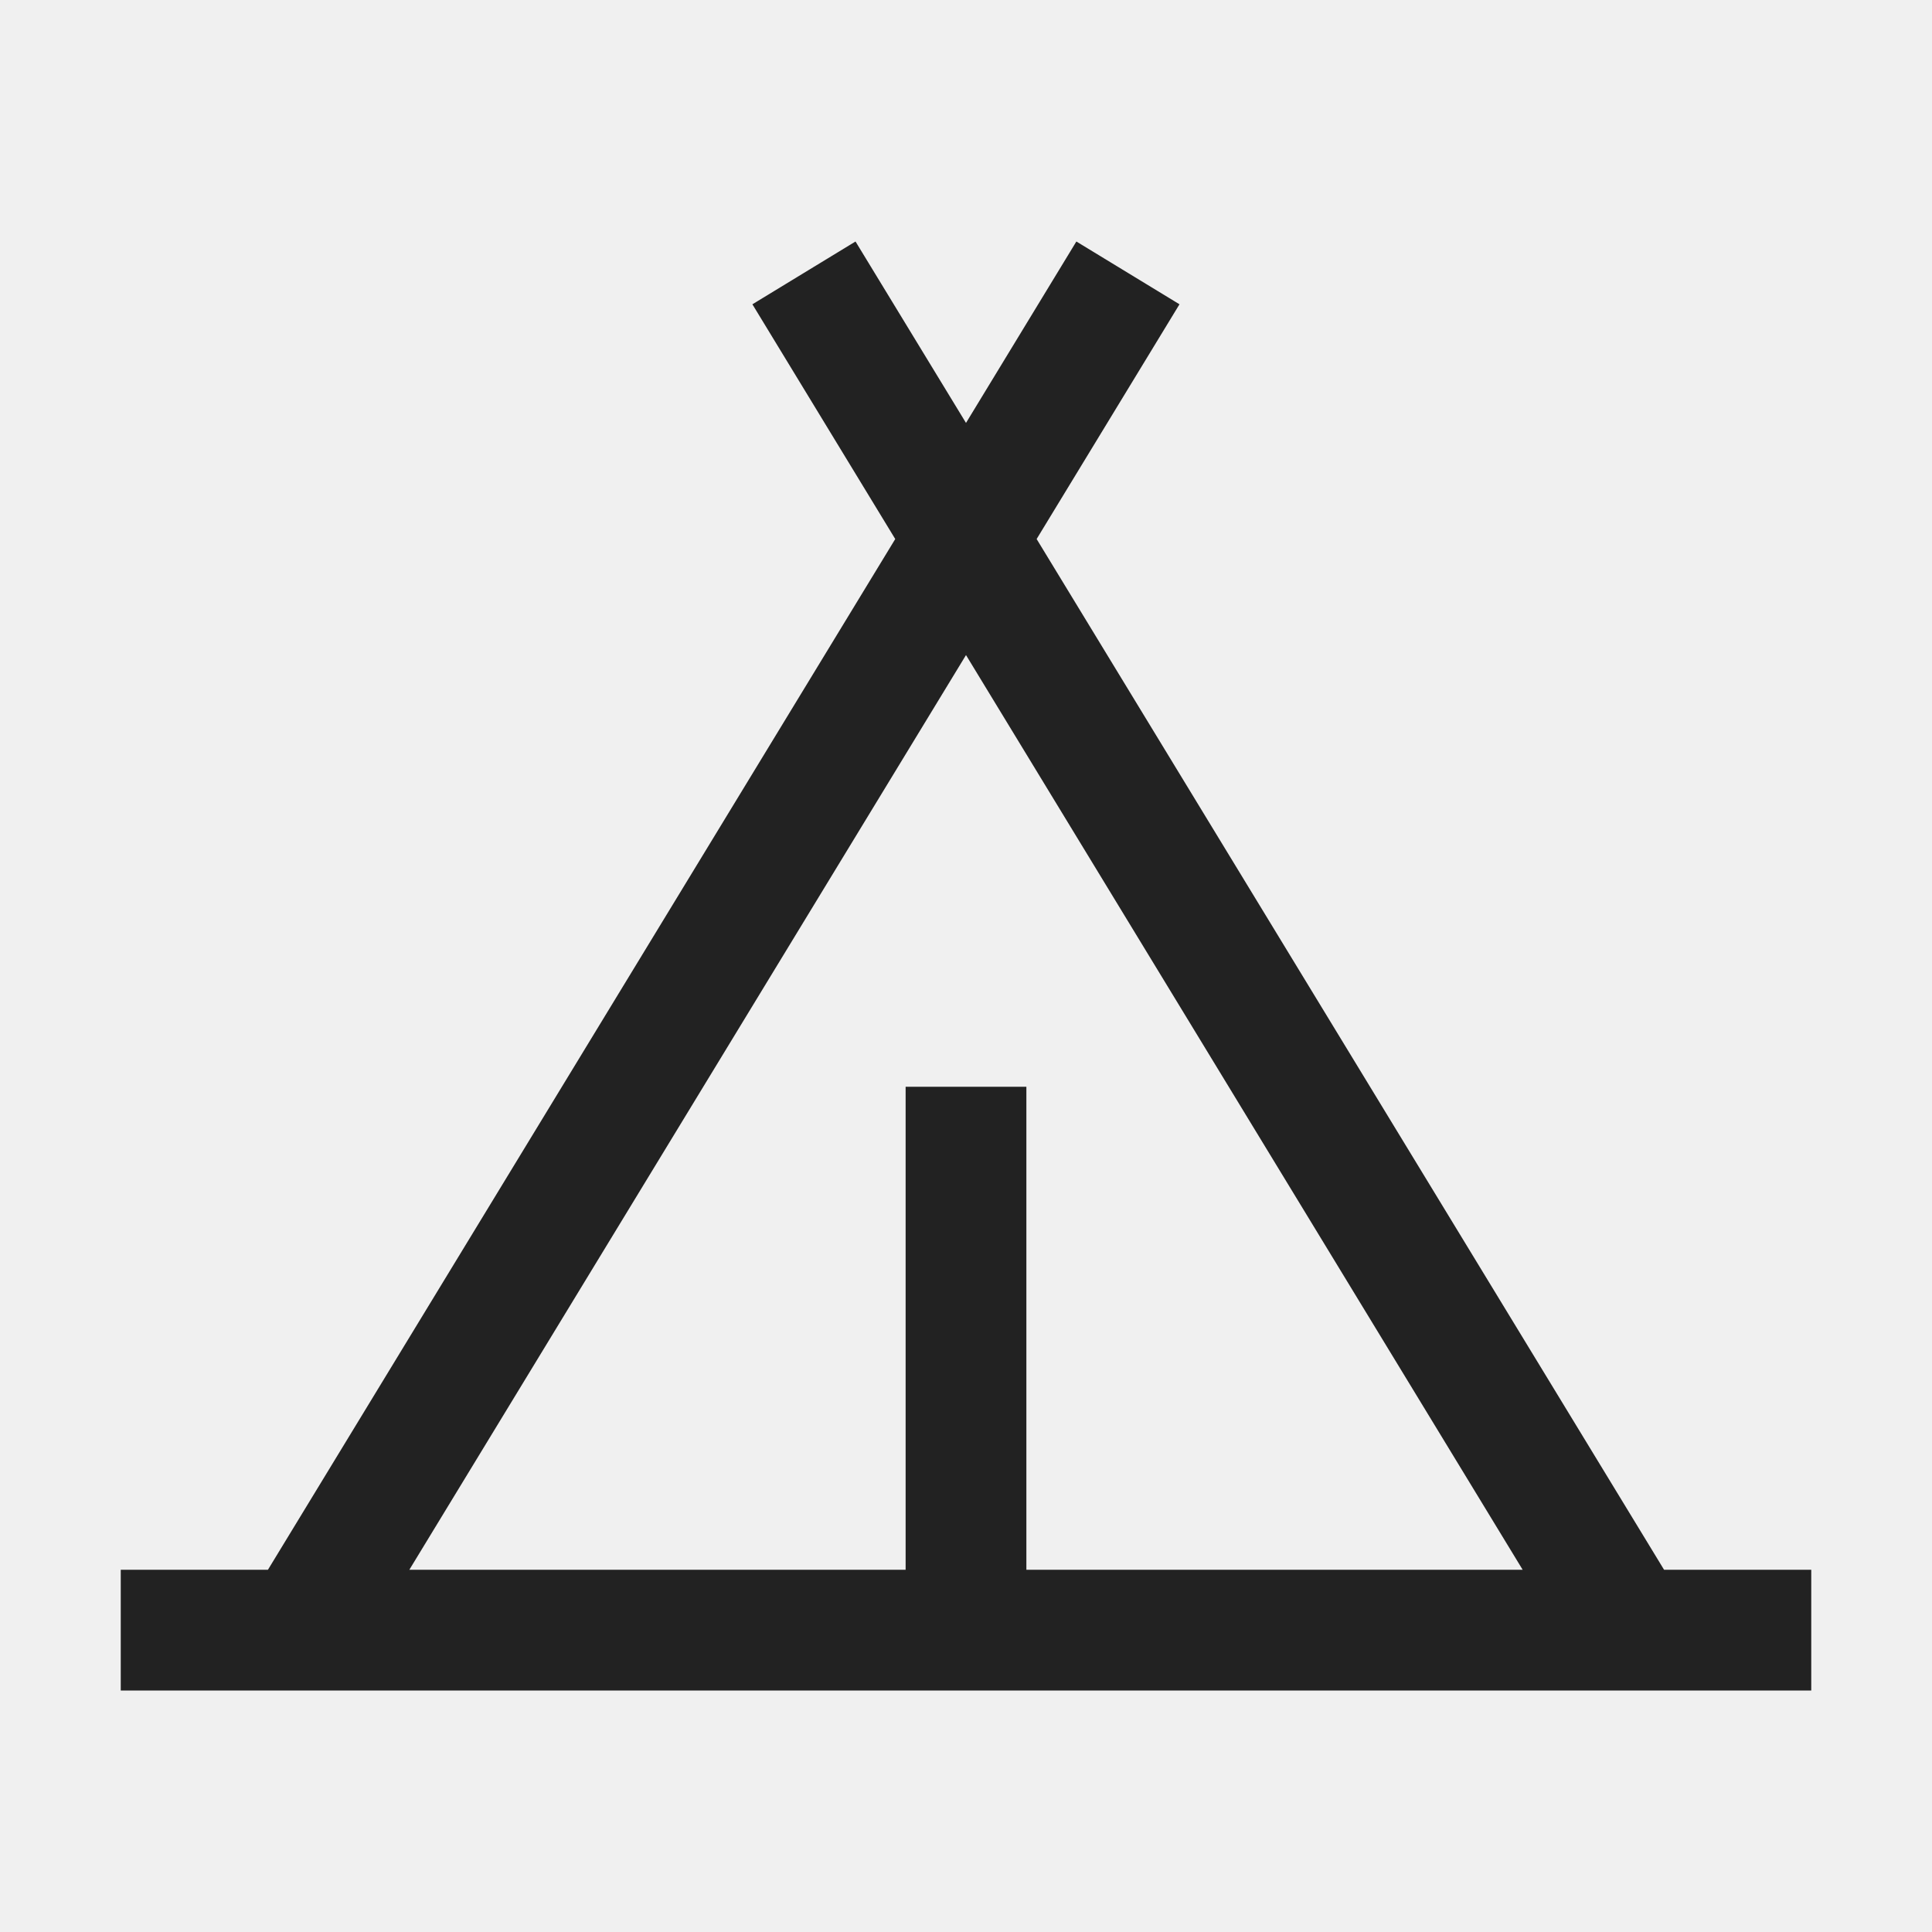
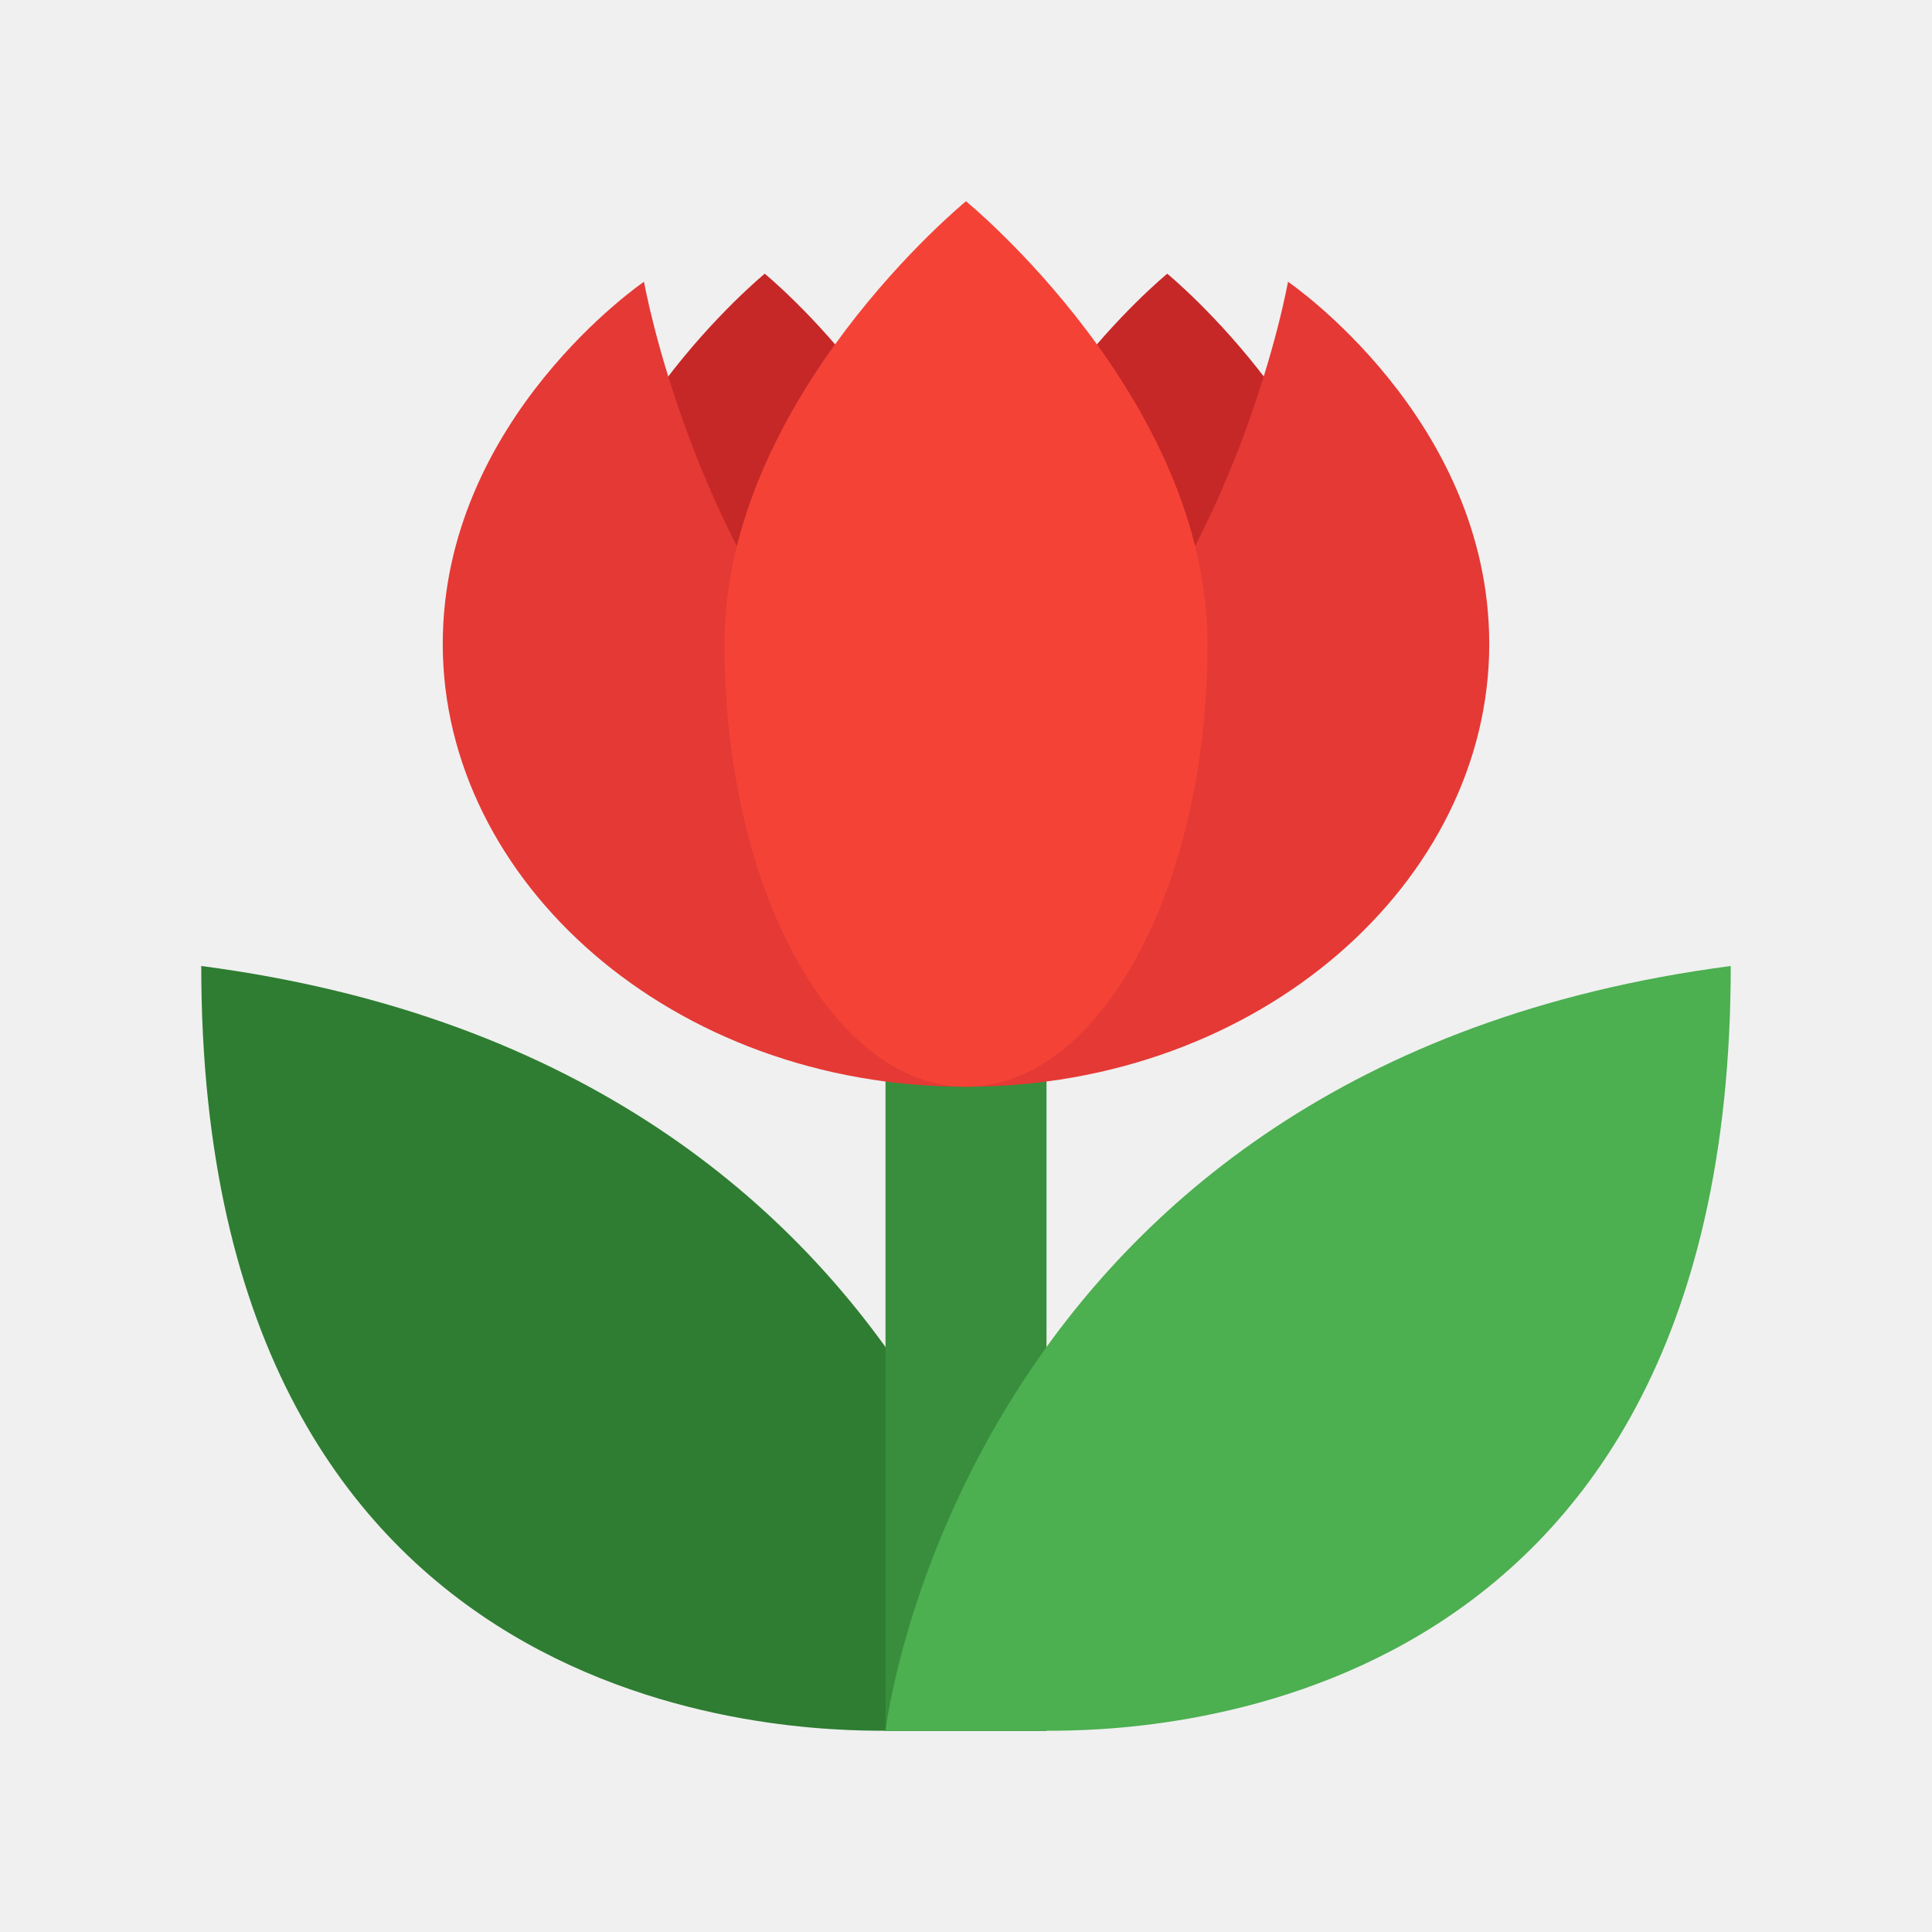
- <svg xmlns="http://www.w3.org/2000/svg" viewBox="0 0 32 32">
-   <style>
-     path { fill: #222; }
-     @media (prefers-color-scheme: dark) {
-       path { fill: #ffffff; }
-     }
-   </style>
-   <path d="M27.562 26L17.17 8.928l2.366-3.888L17.828 4L16 7.005L14.17 4l-1.708 1.04l2.366 3.888L4.438 26H2v2h28v-2zM16 10.85L25.22 26H17v-8h-2v8H6.78z" />
+ <svg xmlns="http://www.w3.org/2000/svg" aria-hidden="true" role="img" width="1em" height="1em" preserveAspectRatio="xMidYMid meet" viewBox="0 0 48 48">
+   <path fill="#2E7D32" d="M5 24c0 18.9 14.8 19 17 19h4S24.1 26.5 5 24z" />
+   <path fill="#388E3C" d="M22 26h4v17h-4z" />
+   <path fill="#C62828" d="M34 16c0 5.1-5.2 8.2-8 8.2s-2-3.1-2-8.2s5-9.2 5-9.2s5 4.1 5 9.2z" />
+   <path fill="#C62828" d="M14 16c0 5.1 5.2 8.2 8 8.2s2-3.1 2-8.2s-5-9.2-5-9.2s-5 4.1-5 9.2z" />
+   <path fill="#E53935" d="M24 27c-2.2-1.6-1.9-4.5 2.4-8.8C30.8 13.8 32 7 32 7s5 3.4 5 9c0 5.9-5.7 11-13 11z" />
+   <path fill="#E53935" d="M24 27c2.2-1.6 1.9-4.5-2.4-8.8C17.2 13.8 16 7 16 7s-5 3.4-5 9c0 5.9 5.7 11 13 11z" />
+   <path fill="#F44336" d="M30 16c0 6.1-2.7 11-6 11s-6-4.9-6-11s6-11 6-11s6 4.9 6 11z" />
+   <path fill="#4CAF50" d="M22 43h4c2.2 0 17-.1 17-19c-19.1 2.5-21 19-21 19z" />
</svg>
